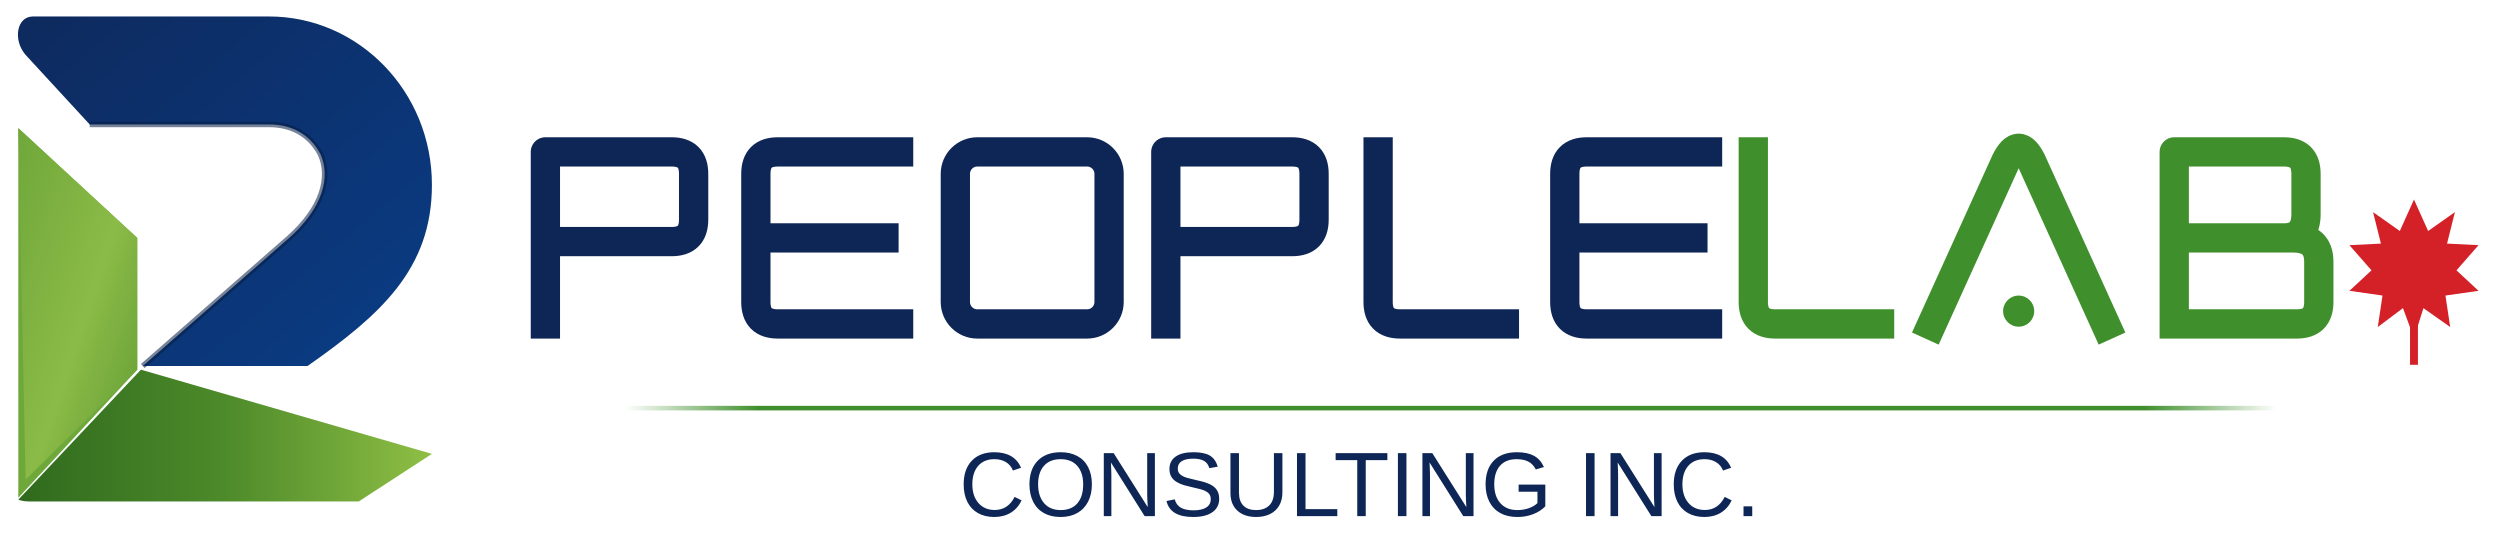
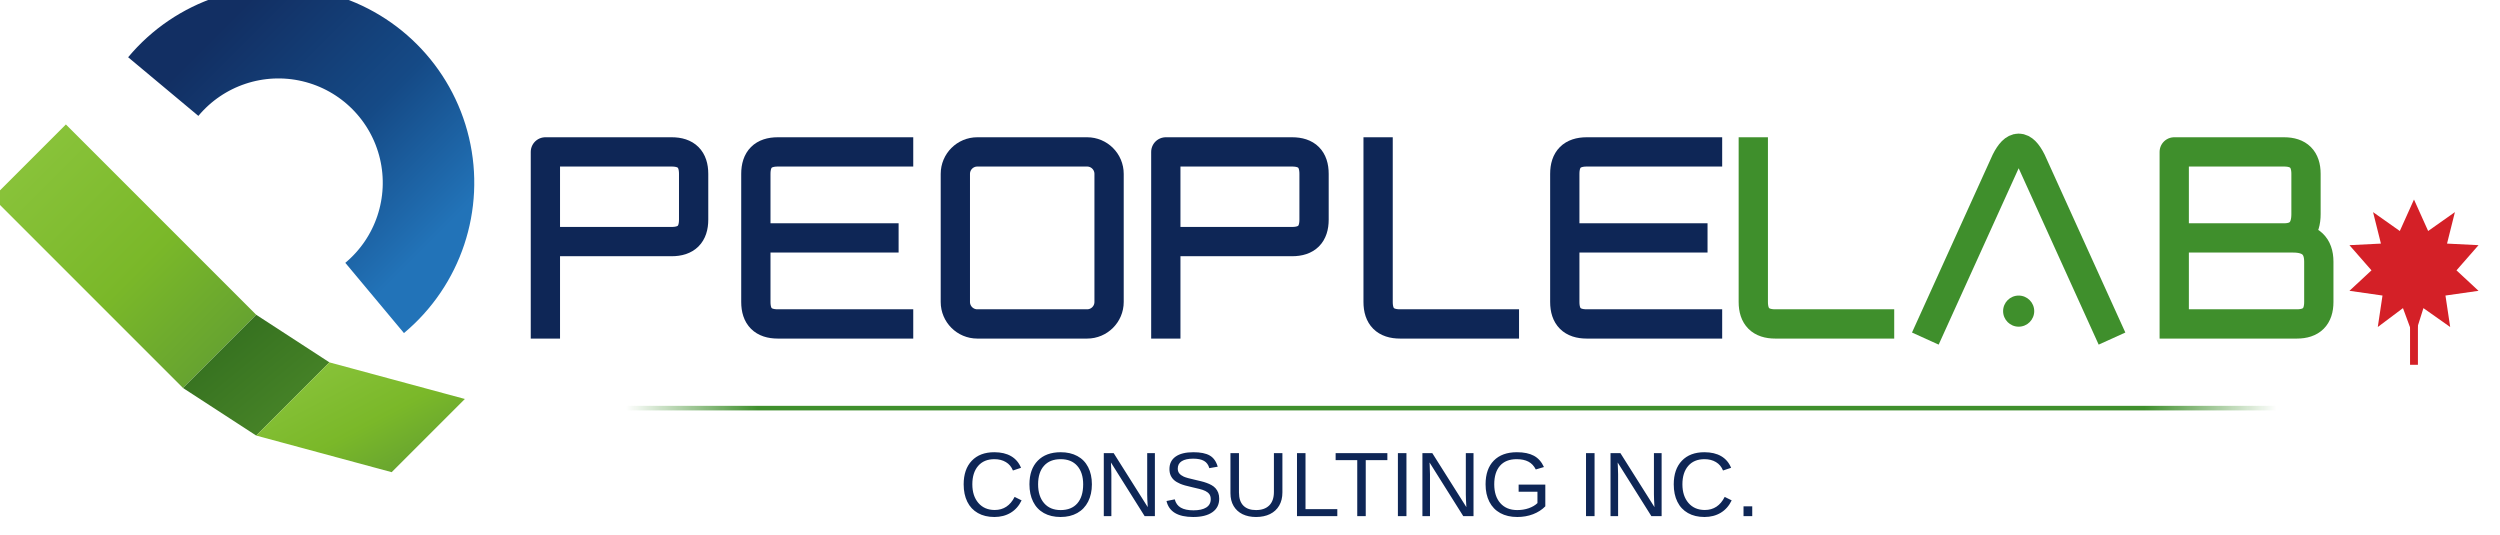
<svg xmlns="http://www.w3.org/2000/svg" viewBox="138 238 1366 292" role="img" aria-labelledby="title desc">
  <defs>
-     <linearGradient id="mark-navy" x1="0" y1="0" x2="1" y2="1">
-       <stop offset="0" stop-color="#0e2a5e" />
-       <stop offset=".55" stop-color="#0b3474" />
-       <stop offset="1" stop-color="#0a3d86" />
+     <linearGradient id="mark-navy" gradientUnits="userSpaceOnUse" x1="227" y1="285" x2="343" y2="401">
+       <stop offset="0" stop-color="#122f63" />
+       <stop offset=".55" stop-color="#154a86" />
+       <stop offset="1" stop-color="#2273b8" />
    </linearGradient>
    <linearGradient id="mark-green-side" x1="0" y1="0" x2="1" y2="1">
-       <stop offset="0" stop-color="#6fa83a" />
-       <stop offset=".55" stop-color="#8ebd48" />
+       <stop offset="0" stop-color="#8dc63f" />
+       <stop offset=".55" stop-color="#7ab829" />
      <stop offset="1" stop-color="#5e9a33" />
+     </linearGradient>
+     <linearGradient id="mark-green-dark" x1="0" y1="0" x2="1" y2="1">
+       <stop offset="0" stop-color="#2f6a1d" />
+       <stop offset="1" stop-color="#4d8a2a" />
    </linearGradient>
    <linearGradient id="mark-green-base" x1="0" y1="0" x2="1" y2="0">
      <stop offset="0" stop-color="#2f6a1d" />
      <stop offset=".5" stop-color="#4d8a2a" />
      <stop offset="1" stop-color="#8fbf45" />
    </linearGradient>
    <linearGradient id="rule" gradientUnits="userSpaceOnUse" x1="480" y1="0" x2="1382" y2="0">
      <stop offset="0" stop-color="#3f8f2c" stop-opacity="0" />
      <stop offset=".08" stop-color="#3f8f2c" />
      <stop offset=".92" stop-color="#3f8f2c" />
      <stop offset="1" stop-color="#3f8f2c" stop-opacity="0" />
    </linearGradient>
  </defs>
-   <path fill="#6fa83a" d="M148 308 213 368V440L148 510Z" />
-   <path fill="url(#mark-green-side)" d="M148 308 213 368V440L152 500Z" opacity=".9" />
-   <path fill="url(#mark-green-base)" d="M148 511 215 440 374 486 334 512H154C150 512 148 511 148 511Z" />
-   <path fill="url(#mark-navy)" d="M156 247H285C334 247 374 288 374 339 374 385 346 410 306 438H216L296 368C314 352 319 335 313 322 307 311 297 306 285 306H187L152 268C145 260 147 247 156 247Z" />
-   <path fill="none" stroke="#071d45" stroke-width="3" stroke-opacity=".55" d="M187 306H285C297 306 307 311 313 322 319 335 314 352 296 368L216 438" />
+   <path fill="none" stroke="url(#mark-navy)" stroke-width="50" d="M227.2 285.3A82 82 0 1 1 342.7 400.8" />
+   <path fill="url(#mark-green-side)" d="M174 306 278 410 238 450 134 346Z" />
+   <path fill="url(#mark-green-dark)" d="M238 450 278 410 318 436 278 476Z" />
+   <path fill="url(#mark-green-side)" d="M278 476 318 436 392 456 352 496Z" />
  <g fill="none" stroke="#0e2656" stroke-width="16" stroke-linejoin="round">
    <path id="letter-p" d="M436 423V321H505Q517 321 517 333V358Q517 370 505 370H444" />
    <path id="letter-e" d="M637 321H563Q551 321 551 333V403Q551 415 563 415H637M551 368H629" />
    <rect x="660" y="321" width="84" height="94" rx="12" />
    <use href="#letter-p" transform="translate(339 0)" />
    <path id="letter-l" d="M891 313V403Q891 415 903 415H968" />
    <use href="#letter-e" transform="translate(442 0)" />
  </g>
  <g fill="none" stroke="#3f8f2c" stroke-width="16" stroke-linejoin="round">
    <use href="#letter-l" transform="translate(205 0)" />
    <path d="M1190 423 1234 326Q1241 312 1248 326L1292 423" />
    <path d="M1326 423V321H1386Q1398 321 1398 333V355Q1398 368 1386 368H1326M1386 368H1391Q1405 368 1405 381V403Q1405 415 1393 415H1326" />
  </g>
  <circle cx="1241" cy="408" r="8.5" fill="#3f8f2c" />
  <g transform="translate(1457 384) scale(.86)" fill="#d42027">
    <path d="m0-43 9 20 17-12-5 20 20 1-14 16 14 13-21 3 3 20-17-12-6 19-7-19-16 12 3-20-21-3 14-13-14-16 20-1-5-20 17 12z" />
    <path d="M-2.5 34h5v28h-5z" />
  </g>
  <path d="M480 461H1382" fill="none" stroke="url(#rule)" stroke-width="2.5" />
  <text x="662" y="520" textLength="713" lengthAdjust="spacing" fill="#0e2656" font-family="'DIN Alternate', 'Segoe UI', Arial, Helvetica, sans-serif" font-size="50" font-weight="500">CONSULTING INC.</text>
</svg>
